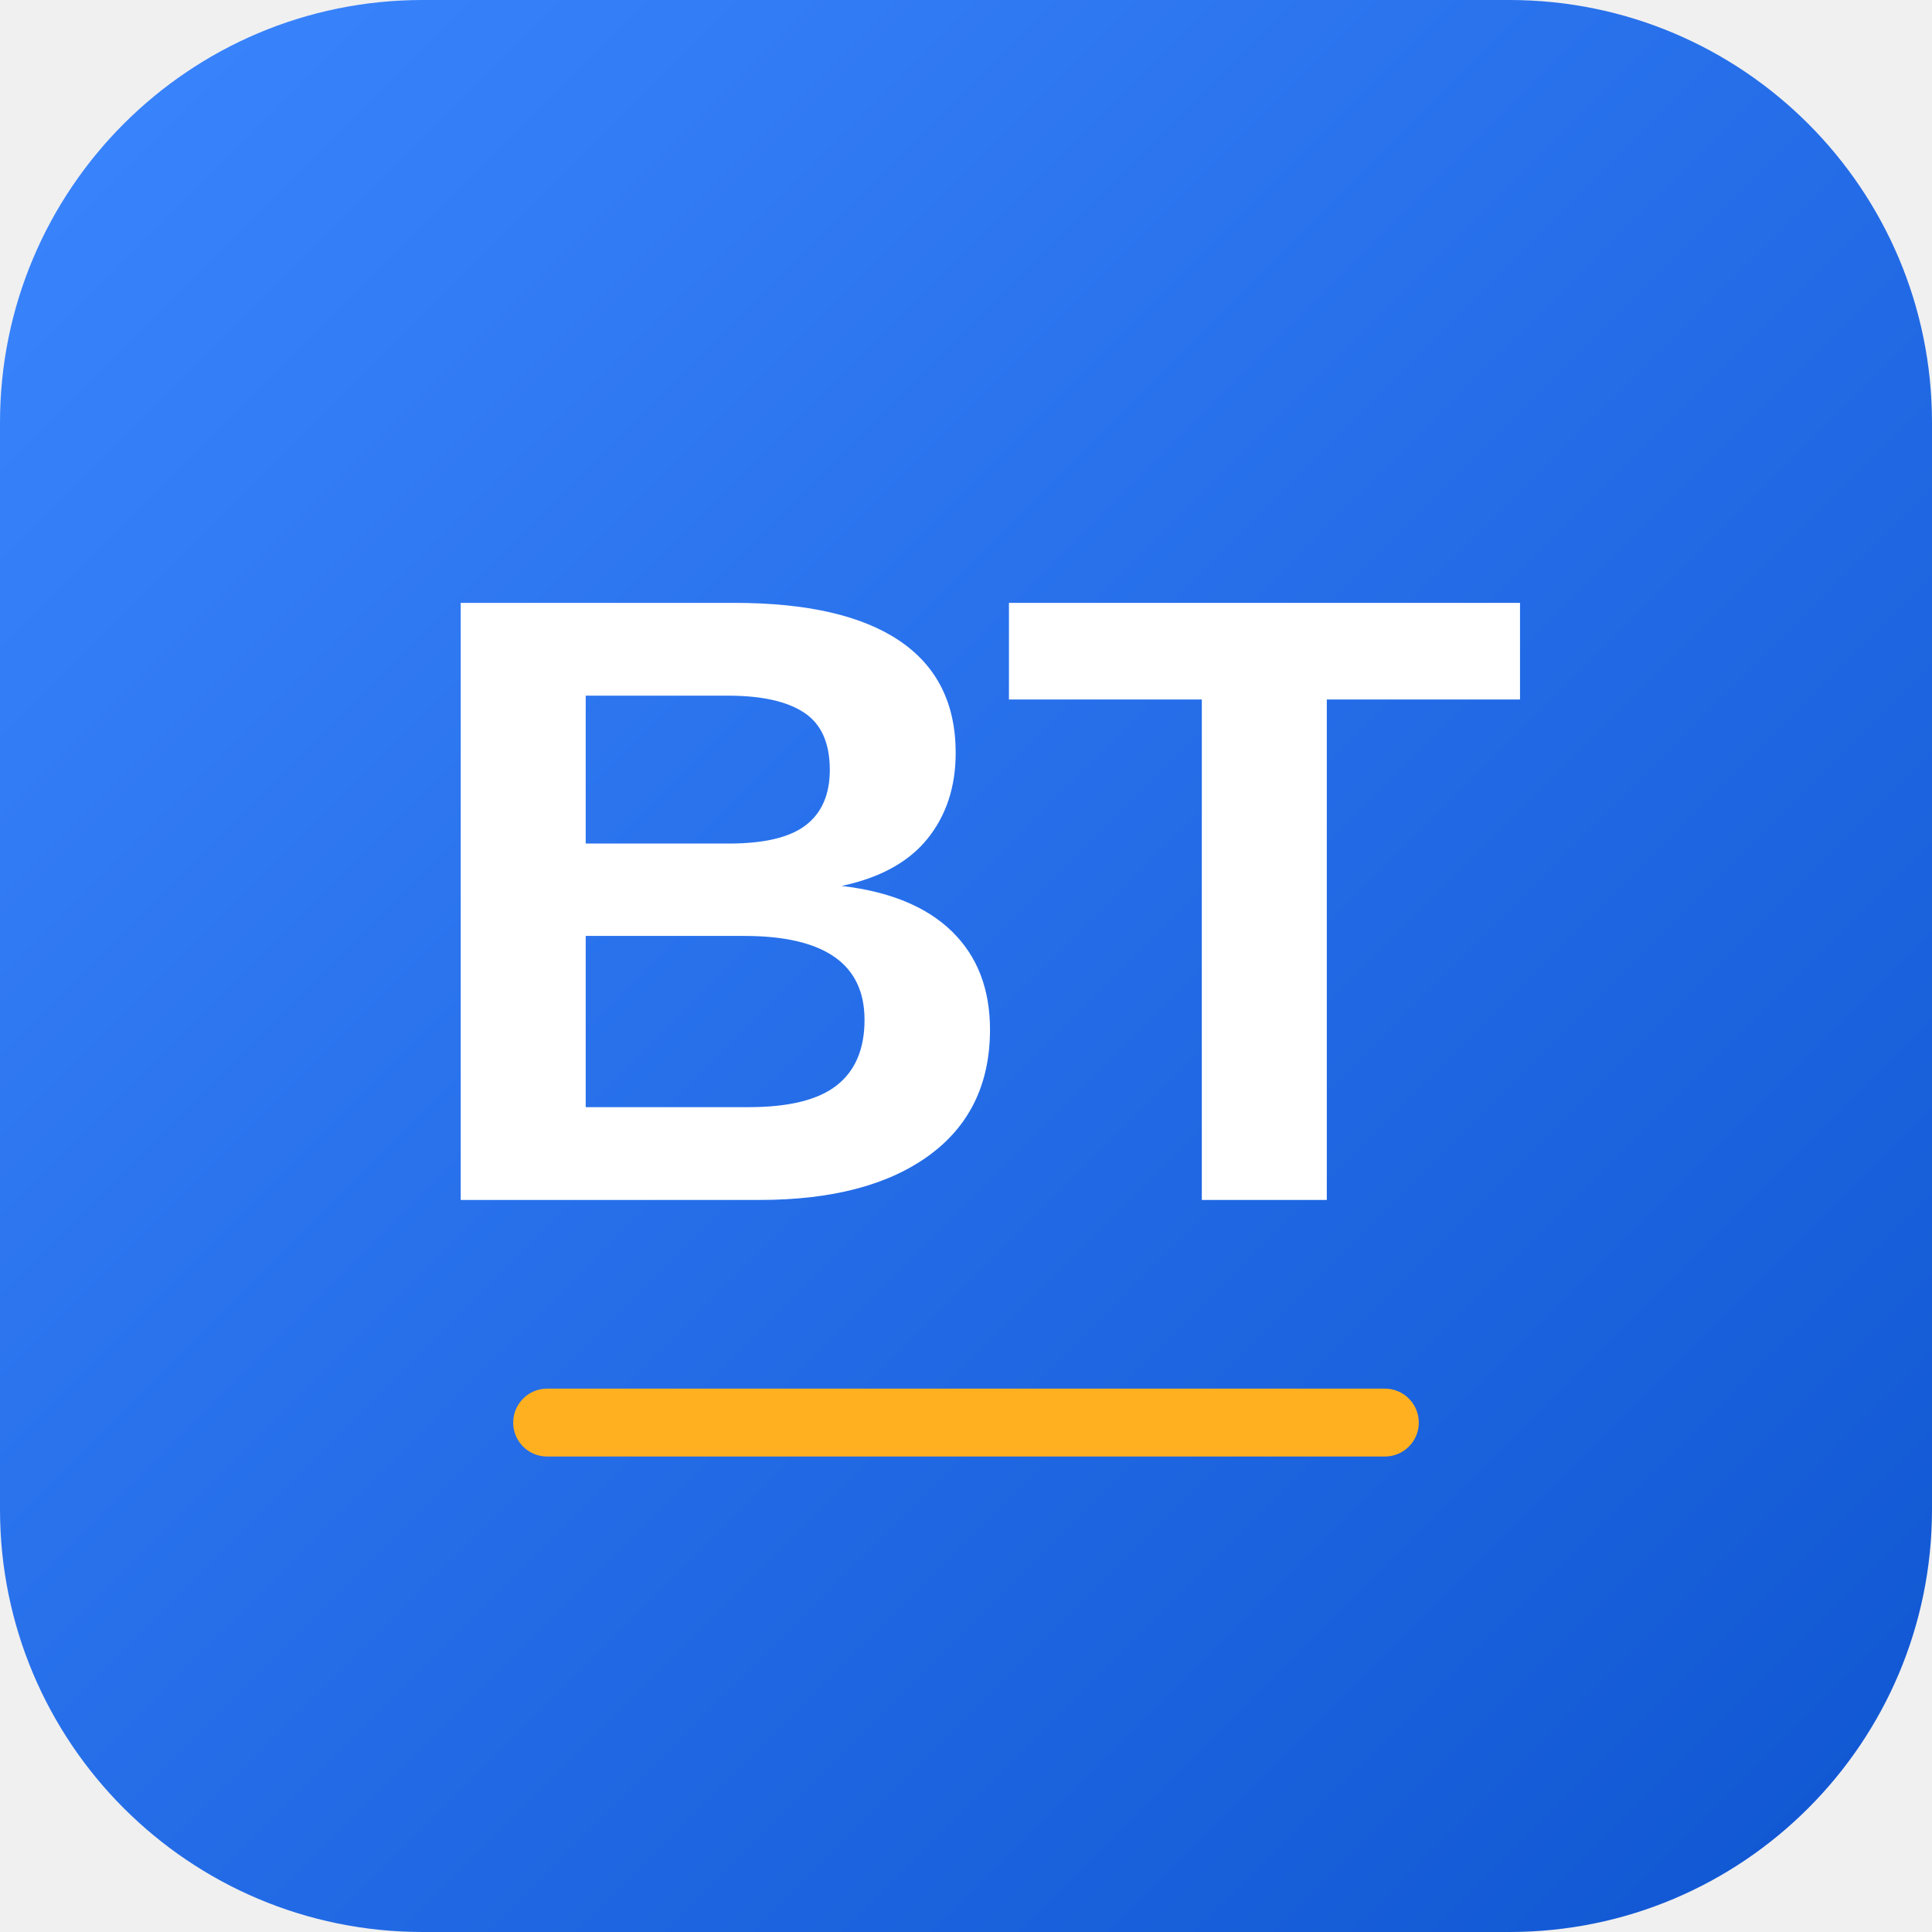
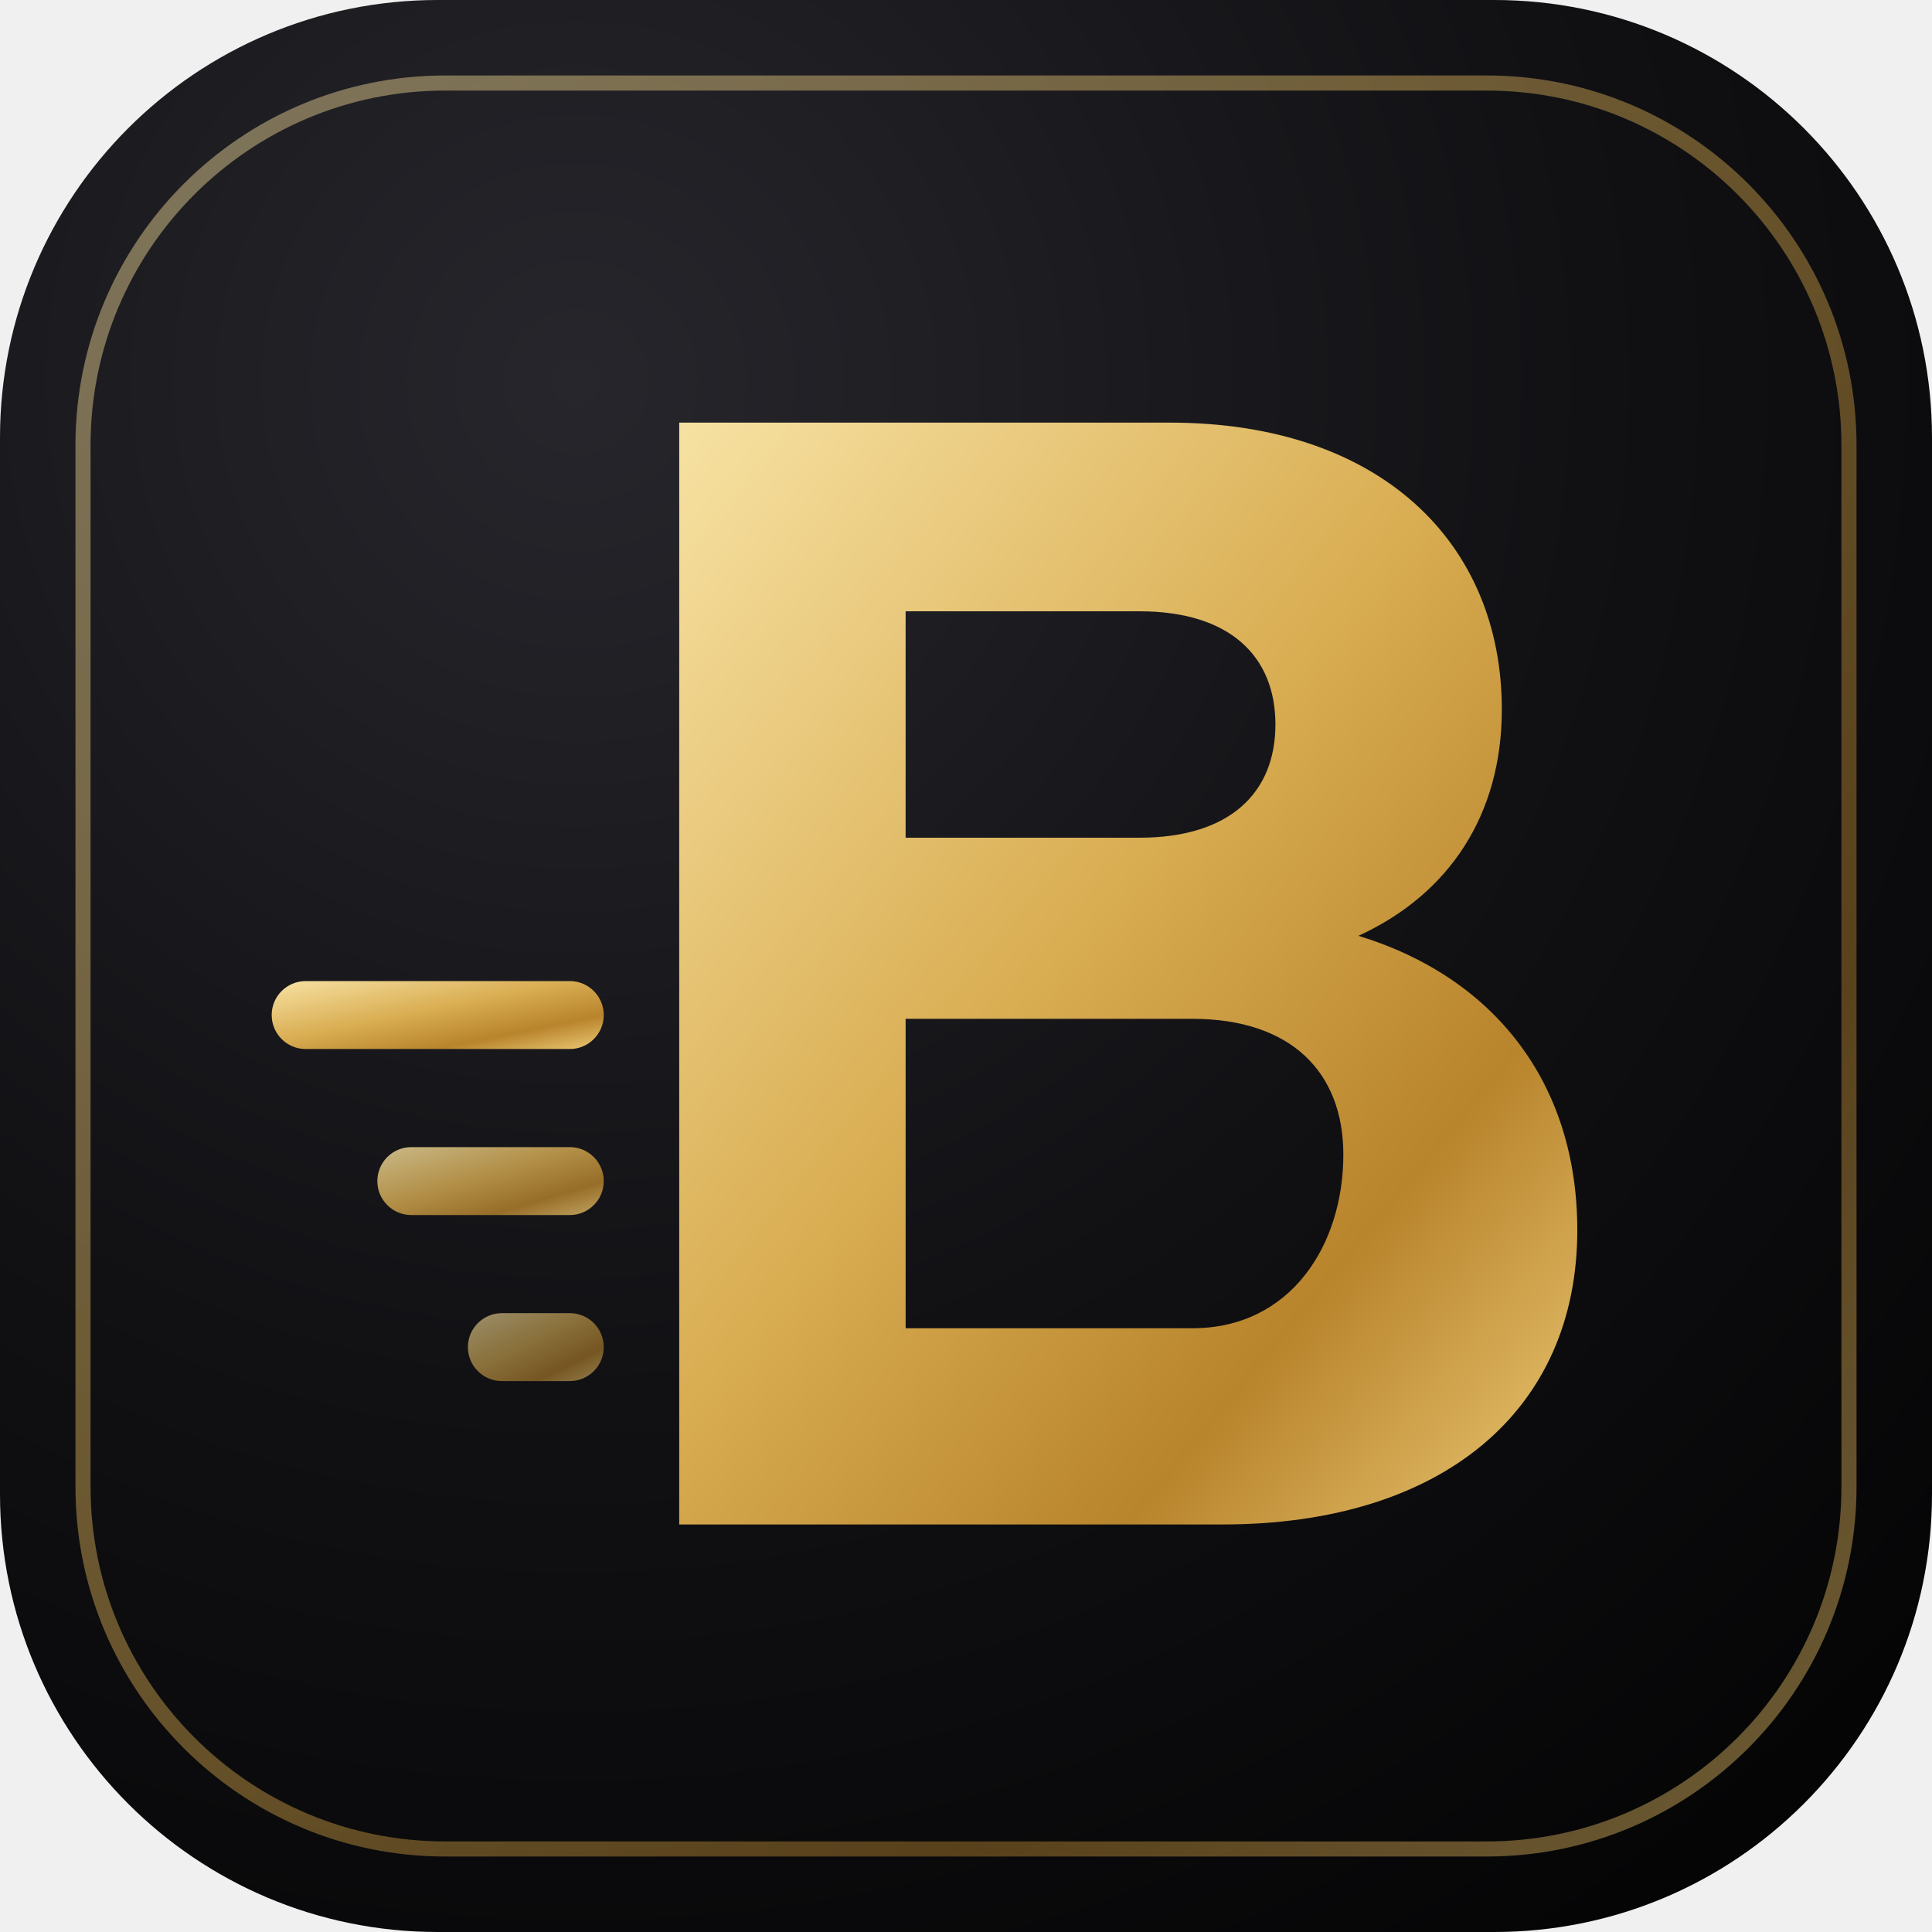
- <svg xmlns="http://www.w3.org/2000/svg" viewBox="0 0 512 512">
+ <svg xmlns="http://www.w3.org/2000/svg" viewBox="0 0 512 512" role="img" aria-label="Baste Travels">
  <defs>
-     <linearGradient id="g" x1="0" y1="0" x2="1" y2="1">
-       <stop offset="0" stop-color="#3b86ff" />
-       <stop offset="1" stop-color="#0f55d1" />
+     <radialGradient id="bg" cx="30%" cy="20%" r="95%">
+       <stop offset="0" stop-color="#26262c" />
+       <stop offset=".55" stop-color="#111114" />
+       <stop offset="1" stop-color="#050506" />
+     </radialGradient>
+     <linearGradient id="gold" x1="0" y1="0" x2="1" y2="1">
+       <stop offset="0" stop-color="#f7e2a3" />
+       <stop offset=".45" stop-color="#d9ad52" />
+       <stop offset=".75" stop-color="#b8842c" />
+       <stop offset="1" stop-color="#ecc874" />
    </linearGradient>
  </defs>
-   <rect width="512" height="512" rx="112" fill="url(#g)" />
-   <text x="256" y="318" text-anchor="middle" font-family="Arial, Helvetica, sans-serif" font-size="230" font-weight="800" fill="#fff" letter-spacing="-8">BT</text>
-   <rect x="136" y="368" width="240" height="18" rx="9" fill="#ffb020" />
+   <rect width="512" height="512" rx="116" fill="url(#bg)" />
+   <rect x="22" y="22" width="468" height="468" rx="96" fill="none" stroke="url(#gold)" stroke-opacity=".45" stroke-width="4" />
+   <g fill="url(#gold)">
+     <path fill-rule="evenodd" d="M180 112H310C366 112 398 144 398 188C398 216 384 237 360 248C396 259 418 287 418 326C418 374 382 404 324 404H180Z       M240 162H302C326 162 338 174 338 192C338 210 326 222 302 222H240Z       M240 270H316C342 270 356 284 356 306C356 330 342 352 316 352H240Z" />
+     <rect x="72" y="260" width="88" height="18" rx="9" />
+     <rect x="100" y="304" width="60" height="18" rx="9" opacity=".8" />
+     <rect x="124" y="348" width="36" height="18" rx="9" opacity=".6" />
+   </g>
</svg>
